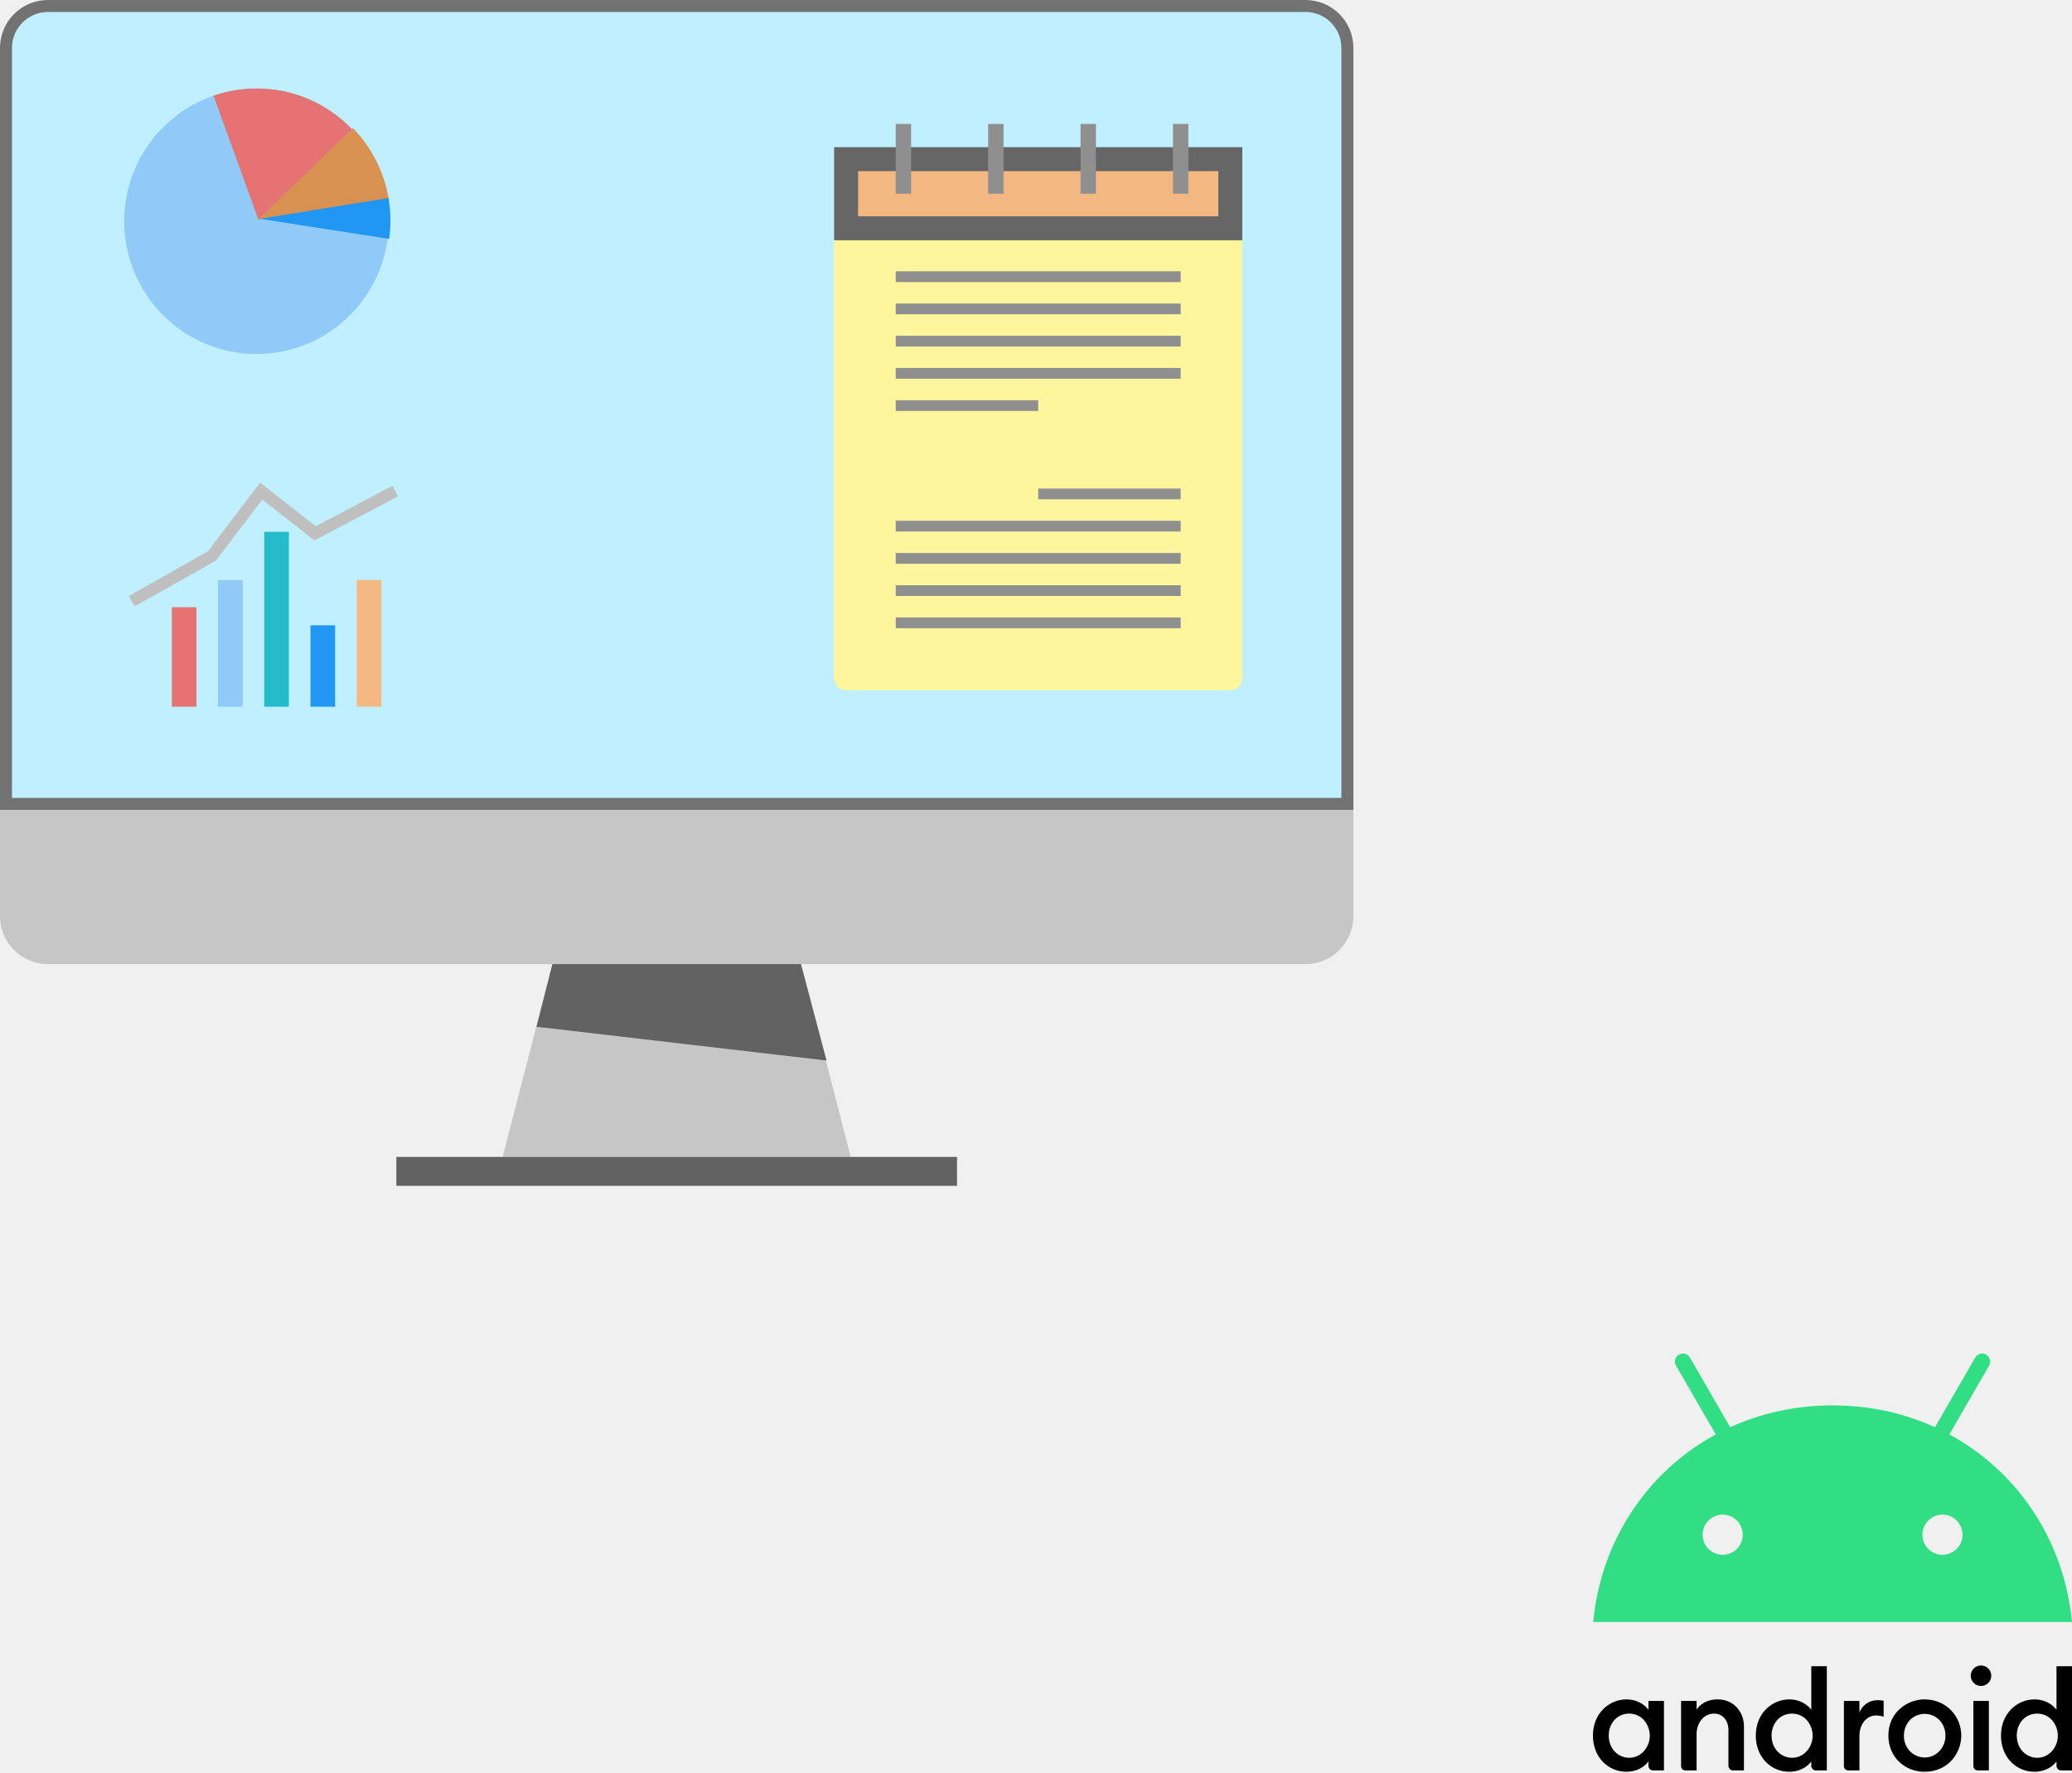
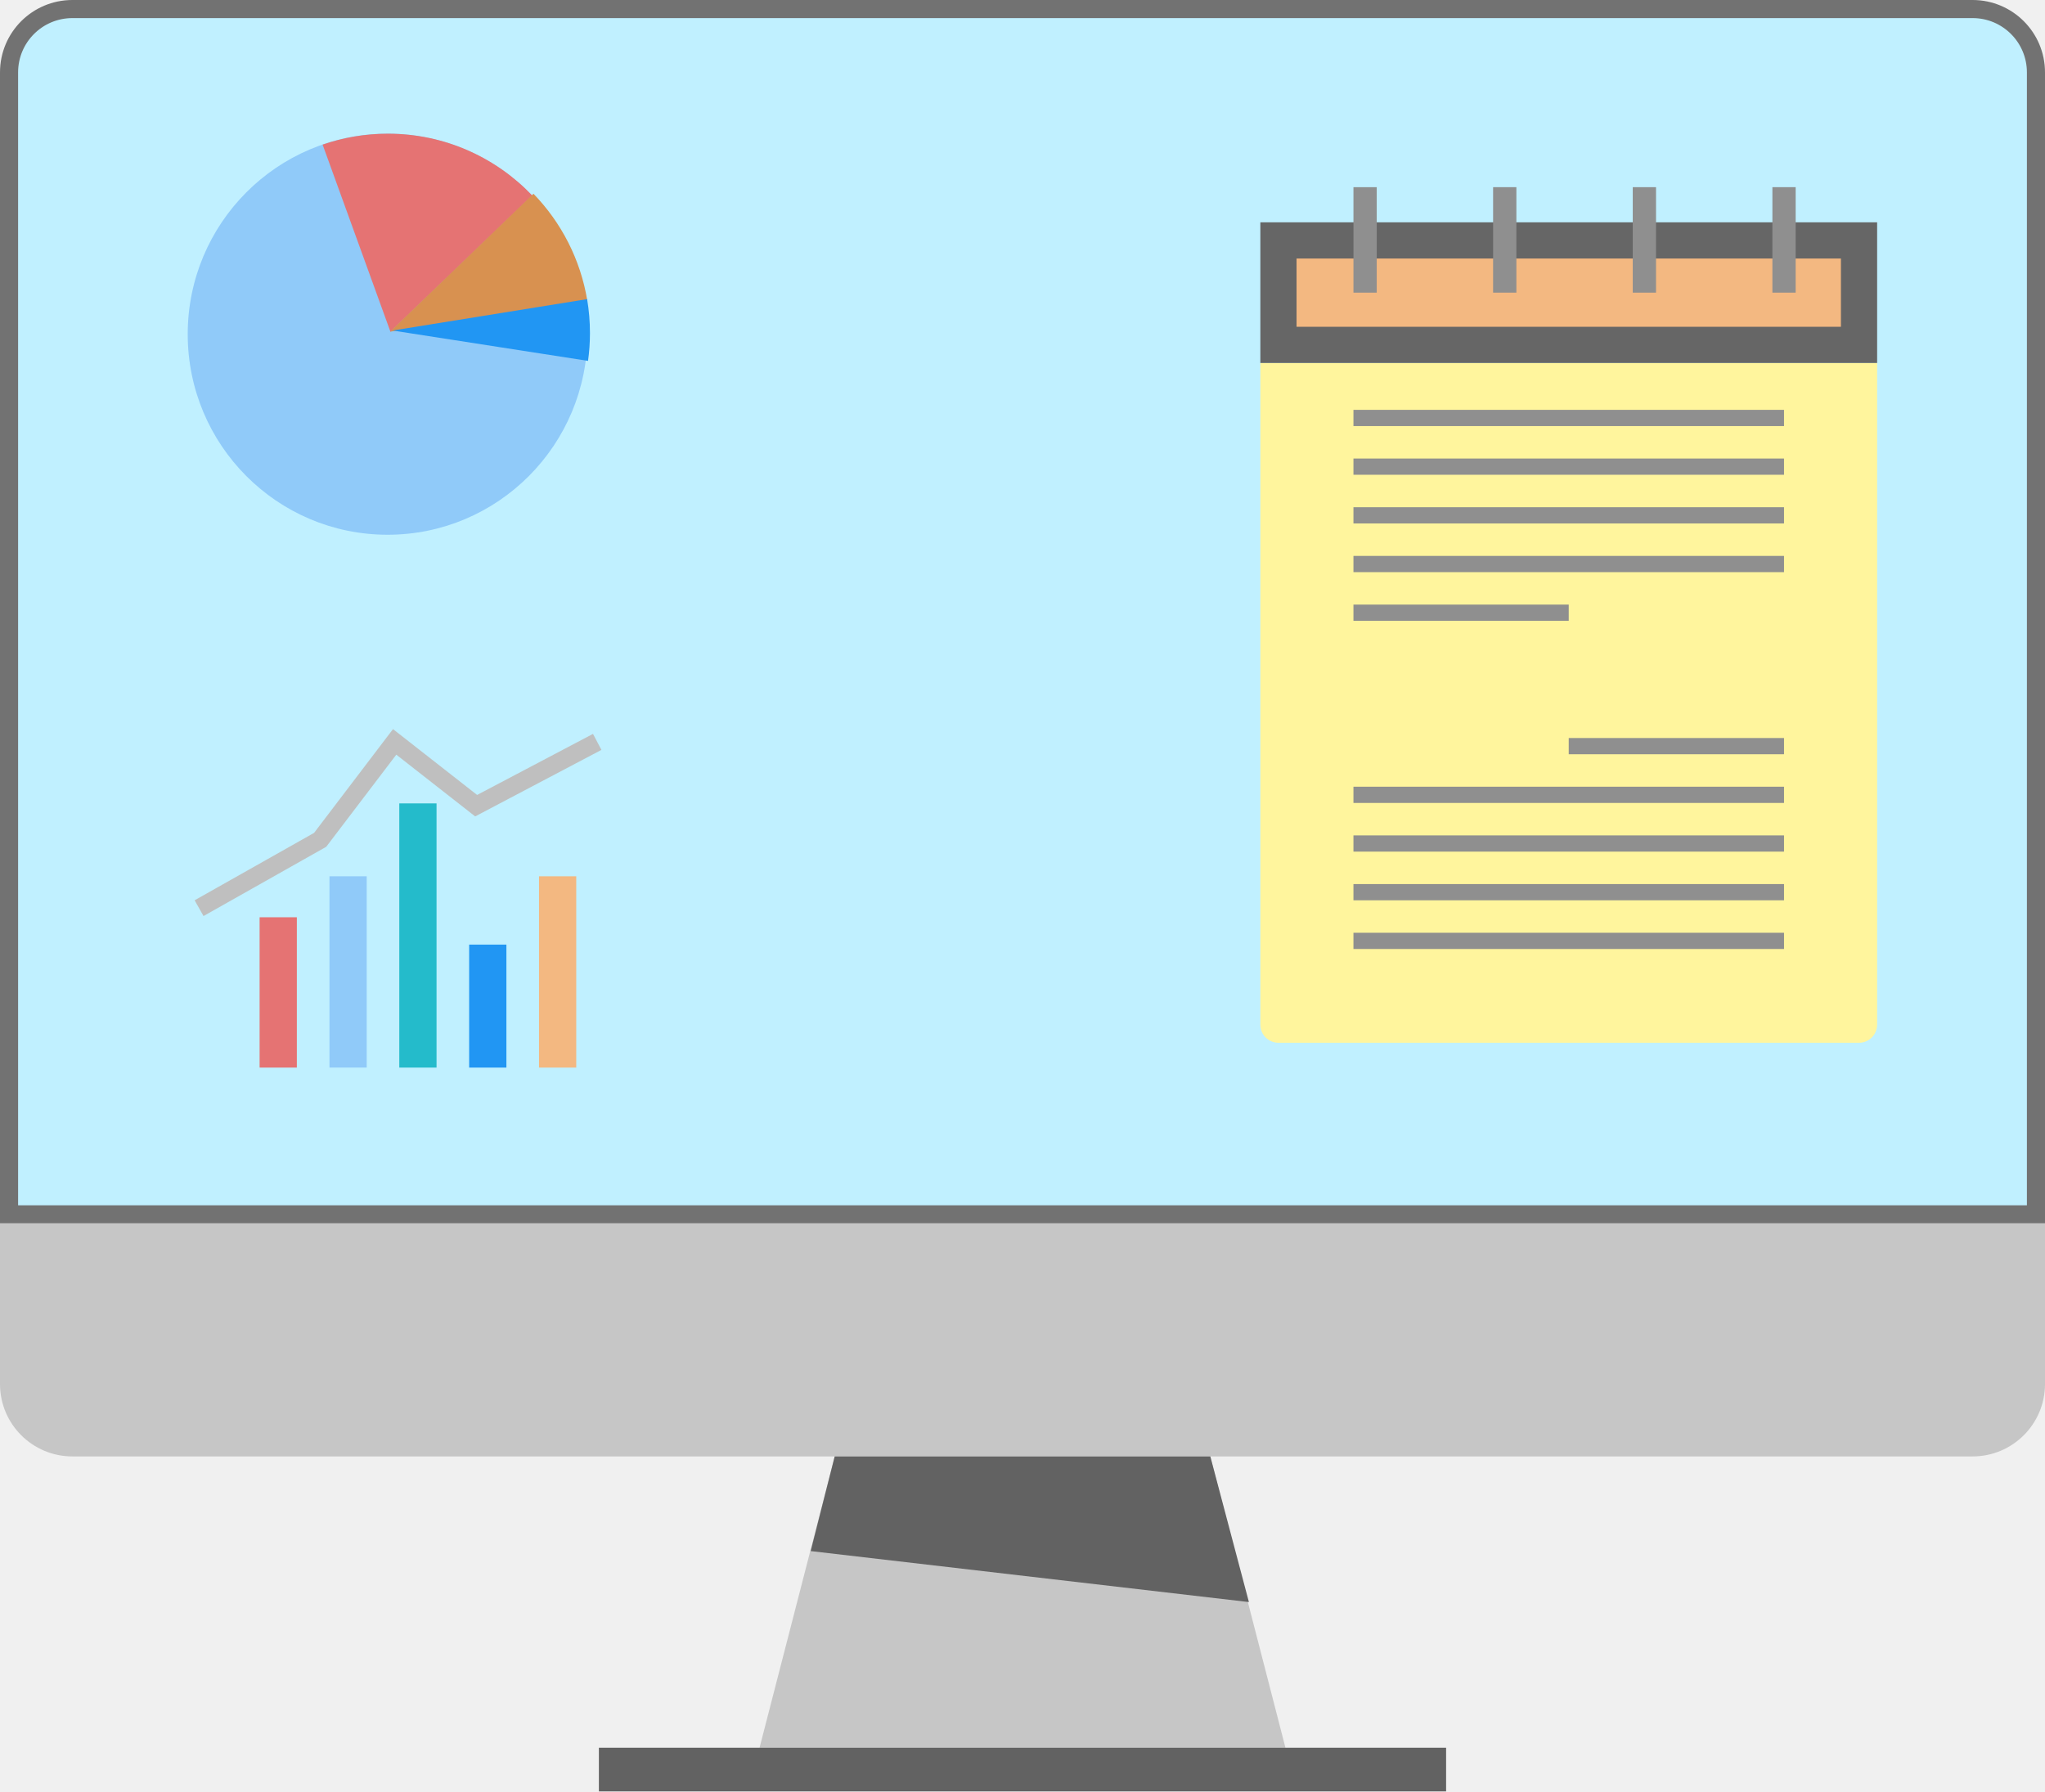
- <svg xmlns="http://www.w3.org/2000/svg" width="173" height="148" viewBox="0 0 173 148" fill="none">
+ <svg xmlns="http://www.w3.org/2000/svg" width="113" height="99" viewBox="0 0 113 99" fill="none">
  <path d="M0.5 4C0.5 2.067 2.067 0.5 4 0.5H109C110.933 0.5 112.5 2.067 112.5 4V67.11H0.5V4Z" fill="#C0F0FF" stroke="#727272" />
  <path d="M113 76.488C113 78.697 111.209 80.488 109 80.488L4 80.488C1.791 80.488 7.7864e-06 78.697 7.98007e-06 76.488L8.7584e-06 67.61L113 67.61L113 76.488Z" fill="#C6C6C6" />
  <path d="M46.122 80.488H66.877L71.029 96.585H41.971L46.122 80.488Z" fill="#C6C6C6" />
  <path d="M46.123 80.488H66.878L69.011 88.537L44.796 85.719L46.123 80.488Z" fill="#626262" />
  <rect x="33.093" y="96.585" width="46.814" height="2.415" fill="#626262" />
  <path d="M69.643 20.059H103.724V56.627C103.724 57.179 103.276 57.627 102.724 57.627H70.643C70.091 57.627 69.643 57.179 69.643 56.627V20.059Z" fill="#FFF59D" />
  <rect x="74.787" y="22.65" width="23.792" height="0.897" fill="#8F8F8F" />
  <rect x="74.787" y="28.031" width="23.792" height="0.897" fill="#8F8F8F" />
  <rect x="74.787" y="33.412" width="11.896" height="0.897" fill="#8F8F8F" />
  <rect x="74.787" y="30.722" width="23.792" height="0.897" fill="#8F8F8F" />
  <rect x="74.787" y="25.34" width="23.792" height="0.897" fill="#8F8F8F" />
  <rect x="98.58" y="52.445" width="23.792" height="0.897" transform="rotate(-180 98.5796 52.4451)" fill="#8F8F8F" />
  <rect x="98.58" y="47.064" width="23.792" height="0.897" transform="rotate(-180 98.5796 47.064)" fill="#8F8F8F" />
  <rect x="98.58" y="41.683" width="11.896" height="0.897" transform="rotate(-180 98.5796 41.683)" fill="#8F8F8F" />
  <rect x="98.58" y="44.373" width="23.792" height="0.897" transform="rotate(-180 98.5796 44.3735)" fill="#8F8F8F" />
  <rect x="98.58" y="49.755" width="23.792" height="0.897" transform="rotate(-180 98.5796 49.7546)" fill="#8F8F8F" />
  <rect x="70.643" y="13.286" width="32.081" height="5.773" fill="#F3B881" stroke="#666666" stroke-width="2" />
  <rect x="74.787" y="16.173" width="5.829" height="1.286" transform="rotate(-90 74.7874 16.1728)" fill="#8F8F8F" />
  <rect x="97.937" y="16.173" width="5.829" height="1.286" transform="rotate(-90 97.9366 16.1728)" fill="#8F8F8F" />
  <rect x="82.504" y="16.173" width="5.829" height="1.286" transform="rotate(-90 82.5038 16.1728)" fill="#8F8F8F" />
  <rect x="90.22" y="16.173" width="5.829" height="1.286" transform="rotate(-90 90.2202 16.1728)" fill="#8F8F8F" />
  <ellipse cx="21.417" cy="18.47" rx="11.044" ry="11.082" fill="#90CAF9" />
  <path fill-rule="evenodd" clip-rule="evenodd" d="M29.412 10.805L21.574 18.332L17.827 7.993C18.958 7.601 20.172 7.388 21.436 7.388C24.572 7.388 27.402 8.699 29.412 10.805Z" fill="#E57373" />
  <path fill-rule="evenodd" clip-rule="evenodd" d="M29.477 10.707C31.011 12.291 32.078 14.335 32.452 16.613L21.555 18.332L29.477 10.707Z" fill="#D89150" />
  <path fill-rule="evenodd" clip-rule="evenodd" d="M32.493 19.944C32.563 19.441 32.599 18.927 32.599 18.405C32.599 17.766 32.545 17.14 32.442 16.531L21.693 18.266L32.493 19.944Z" fill="#2196F3" />
  <rect x="14.345" y="50.692" width="2.058" height="8.308" fill="#E57373" />
  <rect x="22.064" y="44.399" width="2.058" height="14.601" fill="#24BBCB" />
  <rect x="25.924" y="52.203" width="2.058" height="6.797" fill="#2196F3" />
  <rect x="29.784" y="48.427" width="2.058" height="10.573" fill="#F3B881" />
  <rect x="18.205" y="48.427" width="2.058" height="10.573" fill="#90CAF9" />
  <path d="M11 50.189L17.69 46.413L21.807 41L26.31 44.525L33 41" stroke="#BFBFBF" />
-   <g clip-path="url(#clip0_1_148)">
-     <path d="M135.791 141.874C134.415 141.874 133.001 142.976 133.001 144.905C133.001 146.669 134.244 147.914 135.791 147.914C137.067 147.914 137.636 147.058 137.636 147.058V147.431C137.636 147.608 137.803 147.804 138.009 147.804H138.932V142.005H137.636V142.741C137.636 142.741 137.062 141.874 135.791 141.874ZM136.021 143.059C137.154 143.059 137.748 144.055 137.748 144.905C137.748 145.851 137.042 146.749 136.024 146.749C135.172 146.749 134.319 146.059 134.319 144.892C134.319 143.838 135.053 143.059 136.021 143.059Z" fill="black" />
-     <path d="M140.733 147.804C140.534 147.804 140.36 147.662 140.36 147.431V142.005H141.656V142.723C141.949 142.282 142.523 141.872 143.404 141.872C144.843 141.872 145.609 143.019 145.609 144.092V147.804H144.709C144.473 147.804 144.313 147.607 144.313 147.409V144.378C144.313 143.783 143.949 143.061 143.106 143.061C142.197 143.061 141.656 143.92 141.656 144.729V147.804L140.733 147.804Z" fill="black" />
-     <path d="M149.387 141.874C148.012 141.874 146.598 142.976 146.598 144.905C146.598 146.669 147.841 147.914 149.387 147.914C150.664 147.914 151.233 147.058 151.233 147.058V147.431C151.233 147.608 151.399 147.804 151.606 147.804H152.529V139.106H151.233V142.741C151.233 142.741 150.659 141.874 149.387 141.874ZM149.618 143.059C150.751 143.059 151.345 144.055 151.345 144.905C151.345 145.851 150.639 146.749 149.621 146.749C148.769 146.749 147.916 146.059 147.916 144.892C147.916 143.838 148.65 143.059 149.618 143.059Z" fill="black" />
-     <path d="M154.33 147.804C154.131 147.804 153.956 147.662 153.956 147.431V142.005H155.252V142.972C155.475 142.43 155.957 141.939 156.812 141.939C157.05 141.939 157.273 141.983 157.273 141.983V143.323C157.273 143.323 156.995 143.213 156.658 143.213C155.749 143.213 155.252 144.073 155.252 144.882V147.804H154.33Z" fill="black" />
-     <path d="M165.137 147.804C164.938 147.804 164.764 147.662 164.764 147.431V142.005H166.06V147.804L165.137 147.804Z" fill="black" />
-     <path d="M169.86 141.874C168.484 141.874 167.07 142.976 167.07 144.905C167.07 146.669 168.313 147.914 169.86 147.914C171.136 147.914 171.705 147.058 171.705 147.058V147.431C171.705 147.608 171.872 147.804 172.078 147.804H173.001V139.106H171.705V142.741C171.705 142.741 171.131 141.874 169.86 141.874ZM170.091 143.059C171.223 143.059 171.817 144.055 171.817 144.905C171.817 145.851 171.112 146.749 170.093 146.749C169.241 146.749 168.389 146.059 168.389 144.892C168.389 143.838 169.123 143.059 170.091 143.059Z" fill="black" />
-     <path d="M165.402 140.755C165.876 140.755 166.259 140.371 166.259 139.898C166.259 139.425 165.876 139.041 165.402 139.041C164.929 139.041 164.546 139.425 164.546 139.898C164.546 140.371 164.929 140.755 165.402 140.755Z" fill="black" />
-     <path d="M160.691 141.872C159.251 141.872 157.668 142.947 157.668 144.895C157.668 146.669 159.016 147.914 160.688 147.914C162.749 147.914 163.755 146.258 163.755 144.906C163.755 143.246 162.459 141.872 160.691 141.872ZM160.696 143.082C161.692 143.082 162.435 143.885 162.435 144.898C162.435 145.929 161.646 146.725 160.699 146.725C159.819 146.725 158.965 146.009 158.965 144.916C158.965 143.804 159.778 143.082 160.696 143.082Z" fill="black" />
-     <path d="M162.763 119.753L166.078 114.009C166.266 113.687 166.152 113.278 165.835 113.091C165.517 112.904 165.104 113.013 164.921 113.335L161.562 119.153C158.999 117.982 156.113 117.33 153.011 117.33C149.908 117.33 147.023 117.982 144.46 119.153L141.101 113.335C140.913 113.013 140.504 112.904 140.182 113.091C139.86 113.278 139.752 113.687 139.939 114.009L143.255 119.753C137.537 122.852 133.664 128.639 133.024 135.415H172.997C172.358 128.639 168.485 122.852 162.763 119.753ZM143.833 129.801C142.906 129.801 142.158 129.048 142.158 128.126C142.158 127.199 142.911 126.45 143.833 126.45C144.76 126.45 145.509 127.203 145.509 128.126C145.513 129.048 144.76 129.801 143.833 129.801ZM162.184 129.801C161.257 129.801 160.509 129.048 160.509 128.126C160.509 127.199 161.261 126.45 162.184 126.45C163.111 126.45 163.859 127.203 163.859 128.126C163.864 129.048 163.111 129.801 162.184 129.801Z" fill="#32DE84" />
-   </g>
-   <defs>
-     <clipPath id="clip0_1_148">
-       <rect width="40" height="34.915" fill="white" transform="translate(133 113)" />
-     </clipPath>
-   </defs>
</svg>
